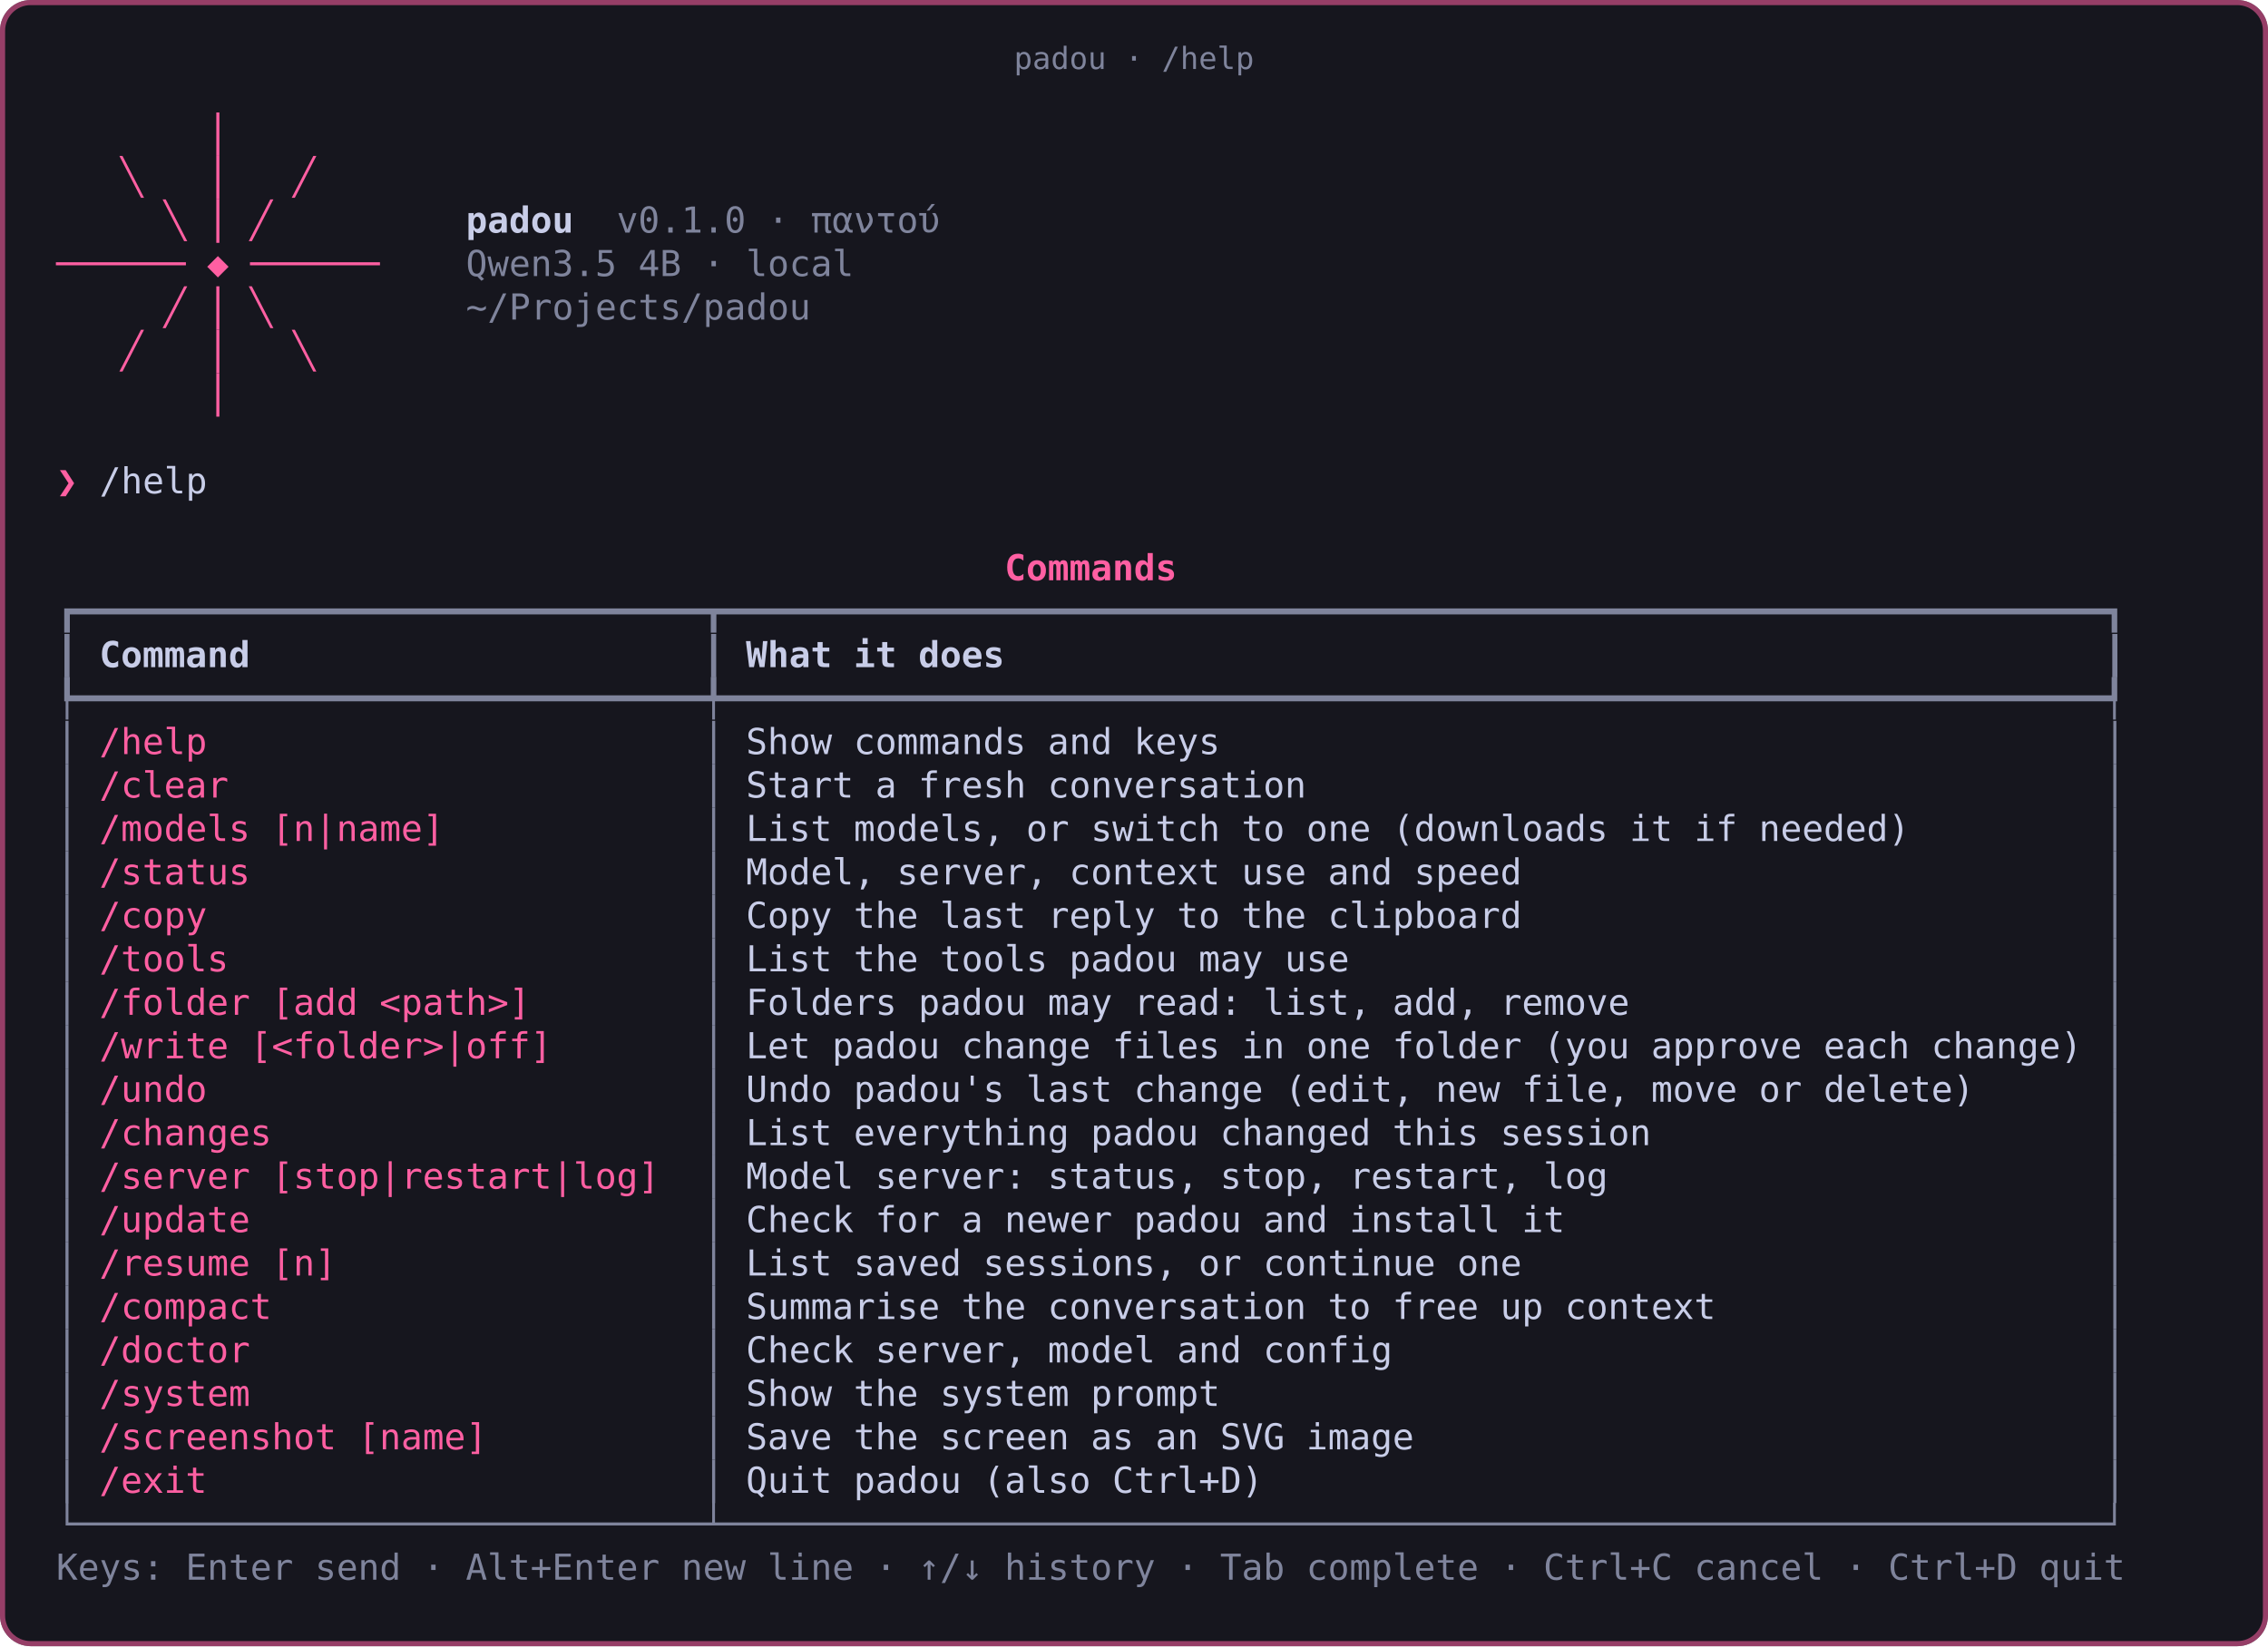
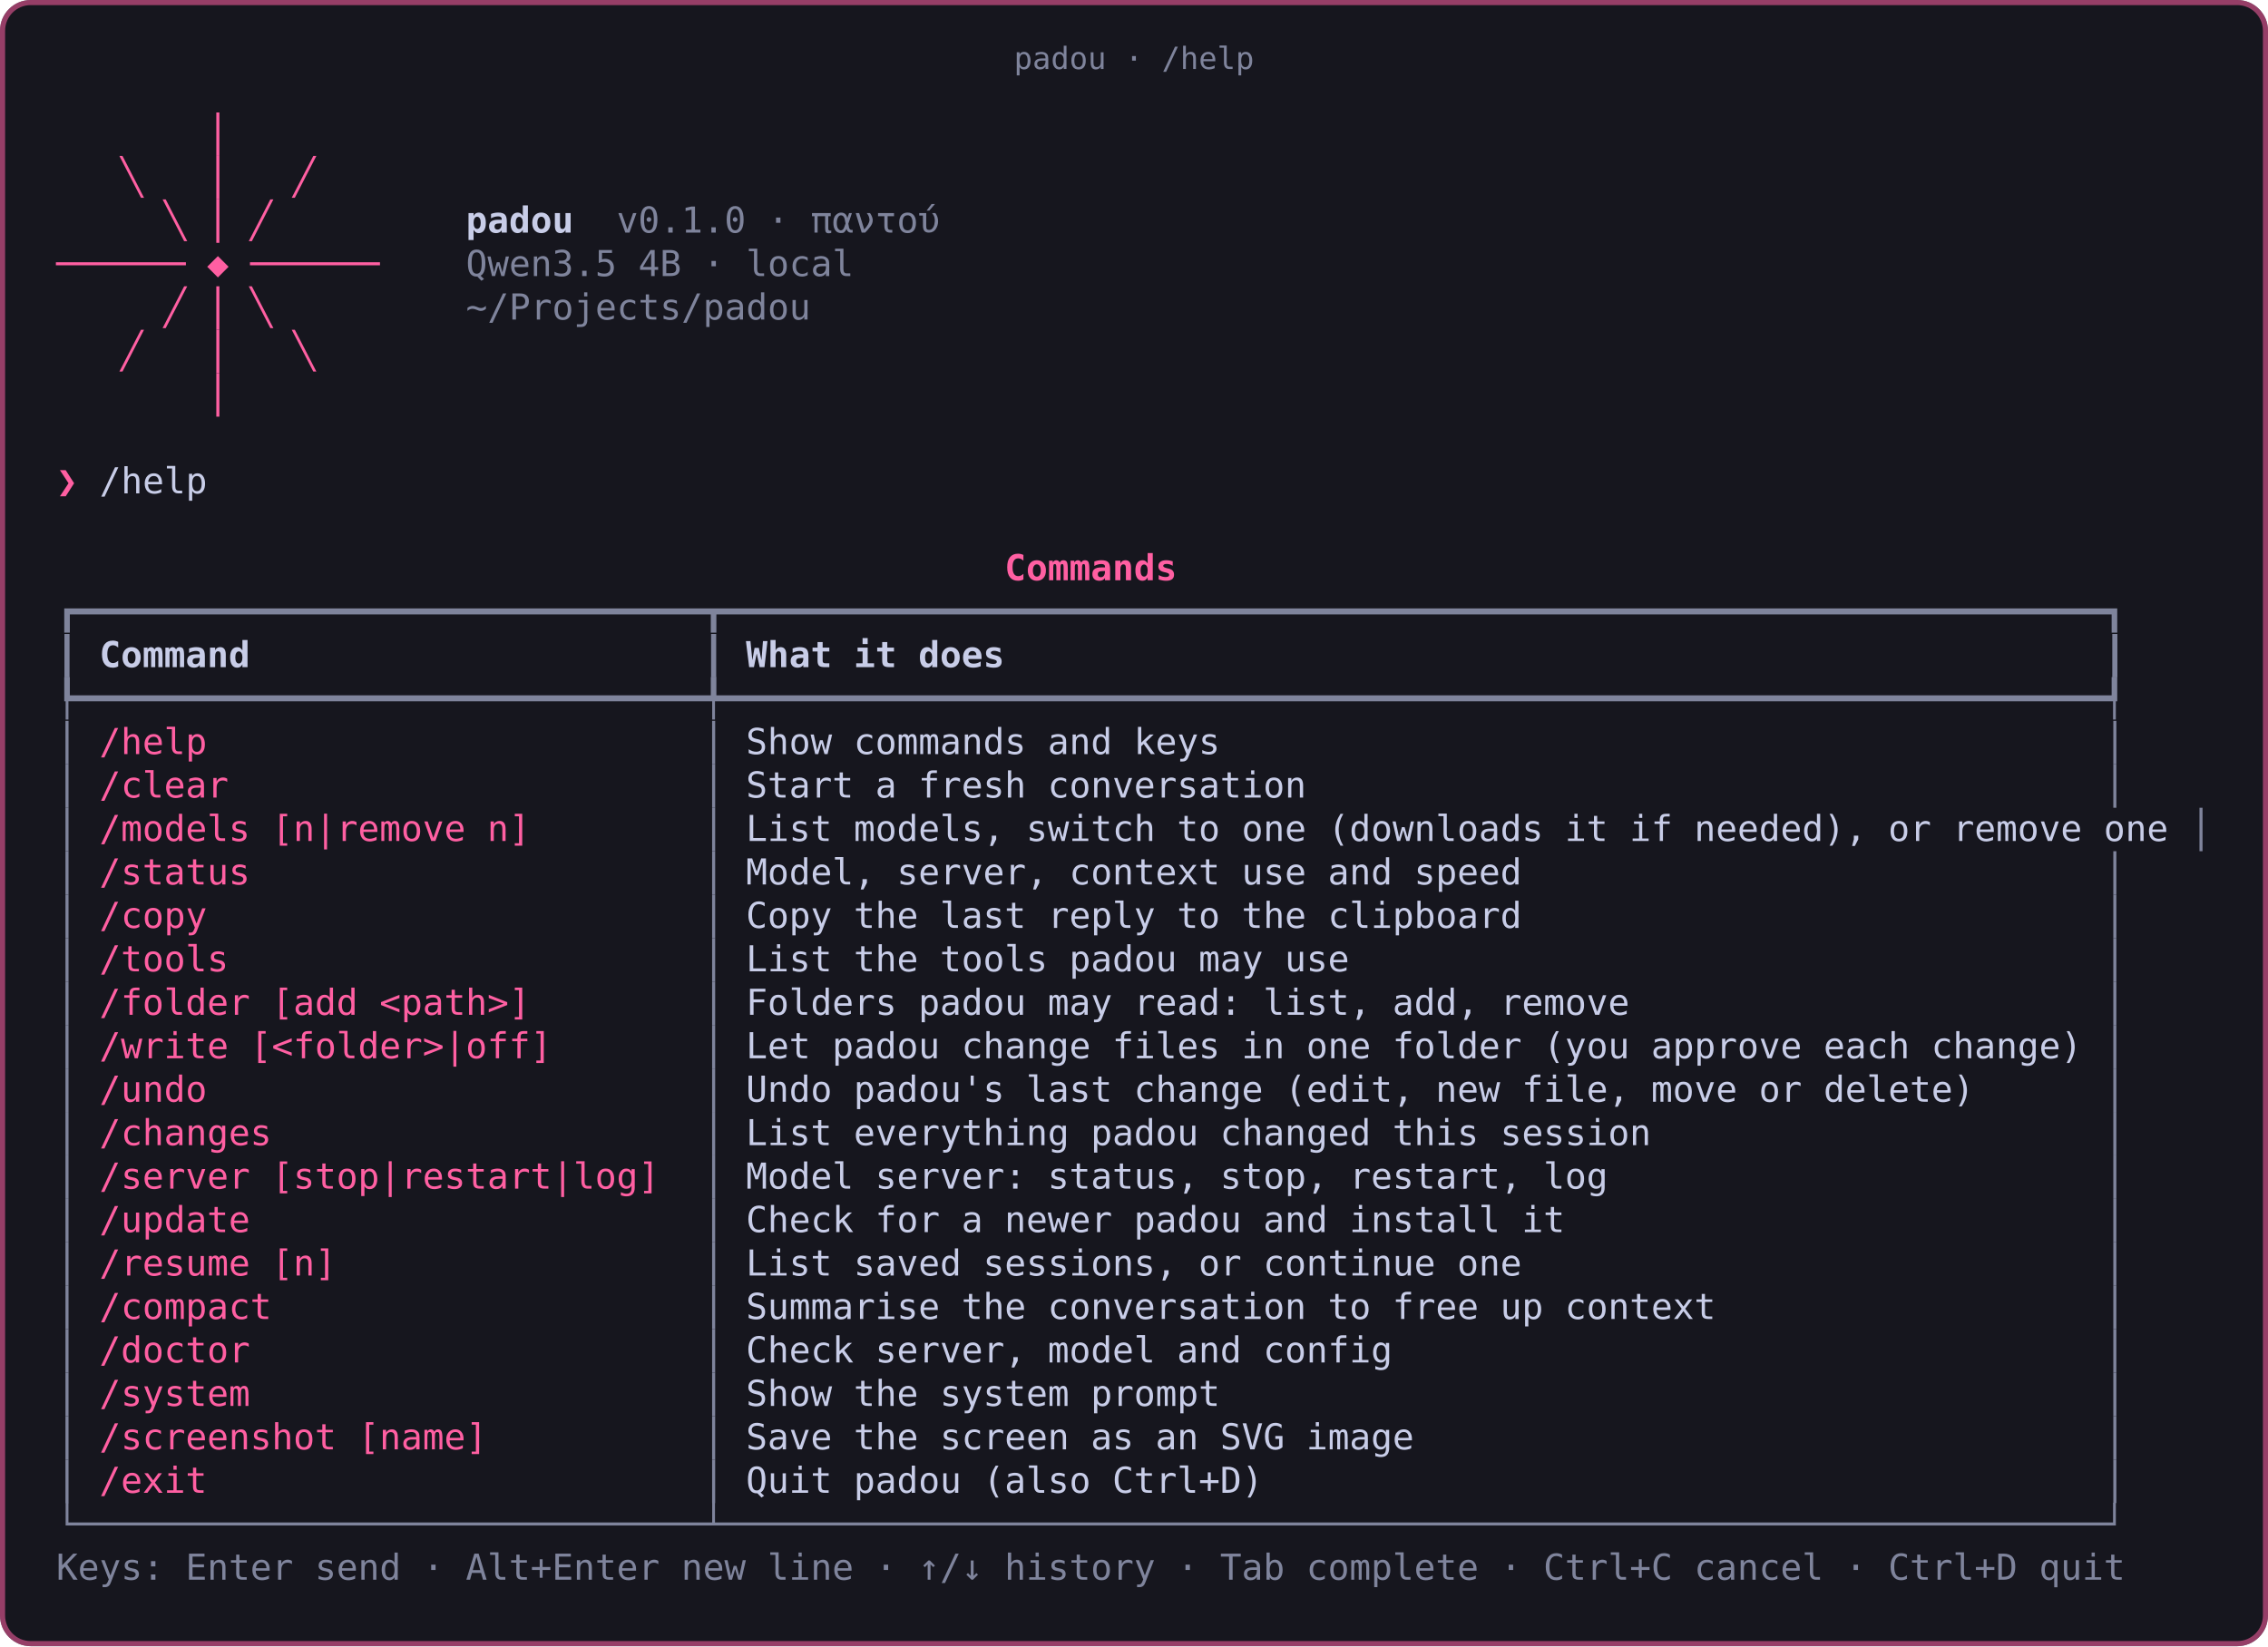
<svg xmlns="http://www.w3.org/2000/svg" width="887" height="644" viewBox="0 0 887 644">
  <rect width="887" height="644" rx="12" fill="#16161e" />
  <rect x="1" y="1" width="885" height="642" rx="11" fill="none" stroke="#ff5fa2" stroke-opacity="0.55" stroke-width="2" />
  <text x="443.5" y="27" fill="#7f849c" font-family="'JetBrains Mono','JetBrainsMono Nerd Font','DejaVu Sans Mono',monospace" font-size="12" text-anchor="middle">padou · /help</text>
  <g font-family="'JetBrains Mono','JetBrainsMono Nerd Font','DejaVu Sans Mono',monospace" font-size="14" xml:space="preserve">
    <rect x="84.6" y="44" width="1.2" height="17" fill="#ff5fa2" />
    <text x="47.3" y="74" fill="#ff5fa2" font-weight="700" textLength="8.4" lengthAdjust="spacingAndGlyphs">╲</text>
    <rect x="84.6" y="61" width="1.2" height="17" fill="#ff5fa2" />
    <text x="114.7" y="74" fill="#ff5fa2" font-weight="700" textLength="8.4" lengthAdjust="spacingAndGlyphs">╱</text>
    <text x="64.2" y="91" fill="#ff5fa2" font-weight="700" textLength="8.4" lengthAdjust="spacingAndGlyphs">╲</text>
    <rect x="84.6" y="78" width="1.2" height="17" fill="#ff5fa2" />
    <text x="97.9" y="91" fill="#ff5fa2" font-weight="700" textLength="8.4" lengthAdjust="spacingAndGlyphs">╱</text>
    <text x="182.2" y="91" fill="#c8cde8" font-weight="700" textLength="42.1" lengthAdjust="spacingAndGlyphs">padou</text>
    <text x="224.3" y="91" fill="#7f849c" textLength="143.3" lengthAdjust="spacingAndGlyphs">  v0.1.0 · παντού</text>
    <text x="22.0" y="108" fill="#ff5fa2" font-weight="700" textLength="50.6" lengthAdjust="spacingAndGlyphs">──────</text>
    <text x="81.0" y="108" fill="#ff5fa2" font-weight="700" textLength="8.4" lengthAdjust="spacingAndGlyphs">◆</text>
    <text x="97.9" y="108" fill="#ff5fa2" font-weight="700" textLength="50.6" lengthAdjust="spacingAndGlyphs">──────</text>
    <text x="182.2" y="108" fill="#7f849c" textLength="151.7" lengthAdjust="spacingAndGlyphs">Qwen3.5 4B · local</text>
    <text x="64.2" y="125" fill="#ff5fa2" font-weight="700" textLength="8.4" lengthAdjust="spacingAndGlyphs">╱</text>
    <rect x="84.6" y="112" width="1.2" height="17" fill="#ff5fa2" />
    <text x="97.9" y="125" fill="#ff5fa2" font-weight="700" textLength="8.4" lengthAdjust="spacingAndGlyphs">╲</text>
    <text x="182.2" y="125" fill="#7f849c" textLength="134.9" lengthAdjust="spacingAndGlyphs">~/Projects/padou</text>
    <text x="47.3" y="142" fill="#ff5fa2" font-weight="700" textLength="8.4" lengthAdjust="spacingAndGlyphs">╱</text>
    <rect x="84.6" y="129" width="1.2" height="17" fill="#ff5fa2" />
    <text x="114.7" y="142" fill="#ff5fa2" font-weight="700" textLength="8.4" lengthAdjust="spacingAndGlyphs">╲</text>
    <rect x="84.6" y="146" width="1.2" height="17" fill="#ff5fa2" />
    <text x="22.0" y="193" fill="#ff5fa2" font-weight="700" textLength="16.9" lengthAdjust="spacingAndGlyphs">❯ </text>
    <text x="38.9" y="193" fill="#c8cde8" textLength="42.1" lengthAdjust="spacingAndGlyphs">/help</text>
    <text x="22.0" y="227" fill="#ff5fa2" font-weight="700" textLength="809.3" lengthAdjust="spacingAndGlyphs">                                            Commands                                            </text>
    <text x="22.0" y="244" fill="#7f849c" textLength="809.3" lengthAdjust="spacingAndGlyphs">┏━━━━━━━━━━━━━━━━━━━━━━━━━━━━━┳━━━━━━━━━━━━━━━━━━━━━━━━━━━━━━━━━━━━━━━━━━━━━━━━━━━━━━━━━━━━━━━━┓</text>
    <rect x="25.2" y="248" width="2" height="17" fill="#7f849c" />
    <text x="30.4" y="261" fill="#c8cde8" font-weight="700" textLength="244.5" lengthAdjust="spacingAndGlyphs"> Command                     </text>
    <rect x="278.1" y="248" width="2" height="17" fill="#7f849c" />
    <text x="283.3" y="261" fill="#c8cde8" font-weight="700" textLength="539.5" lengthAdjust="spacingAndGlyphs"> What it does                                                   </text>
    <rect x="826.1" y="248" width="2" height="17" fill="#7f849c" />
    <text x="22.0" y="278" fill="#7f849c" textLength="809.3" lengthAdjust="spacingAndGlyphs">┡━━━━━━━━━━━━━━━━━━━━━━━━━━━━━╇━━━━━━━━━━━━━━━━━━━━━━━━━━━━━━━━━━━━━━━━━━━━━━━━━━━━━━━━━━━━━━━━┩</text>
    <rect x="25.6" y="282" width="1.2" height="17" fill="#7f849c" />
    <text x="30.4" y="295" fill="#ff5fa2" textLength="244.5" lengthAdjust="spacingAndGlyphs"> /help                       </text>
    <rect x="278.5" y="282" width="1.2" height="17" fill="#7f849c" />
    <text x="283.3" y="295" fill="#c8cde8" textLength="539.5" lengthAdjust="spacingAndGlyphs"> Show commands and keys                                         </text>
    <rect x="826.5" y="282" width="1.2" height="17" fill="#7f849c" />
    <rect x="25.6" y="299" width="1.2" height="17" fill="#7f849c" />
    <text x="30.4" y="312" fill="#ff5fa2" textLength="244.5" lengthAdjust="spacingAndGlyphs"> /clear                      </text>
    <rect x="278.5" y="299" width="1.2" height="17" fill="#7f849c" />
    <text x="283.3" y="312" fill="#c8cde8" textLength="539.5" lengthAdjust="spacingAndGlyphs"> Start a fresh conversation                                     </text>
    <rect x="826.5" y="299" width="1.2" height="17" fill="#7f849c" />
    <rect x="25.6" y="316" width="1.2" height="17" fill="#7f849c" />
-     <text x="30.4" y="329" fill="#ff5fa2" textLength="244.5" lengthAdjust="spacingAndGlyphs"> /models [n|name]            </text>
+     <text x="30.4" y="329" fill="#ff5fa2" textLength="244.5" lengthAdjust="spacingAndGlyphs"> /models [n|remove n]        </text>
    <rect x="278.5" y="316" width="1.2" height="17" fill="#7f849c" />
-     <text x="283.3" y="329" fill="#c8cde8" textLength="539.5" lengthAdjust="spacingAndGlyphs"> List models, or switch to one (downloads it if needed)         </text>
-     <rect x="826.5" y="316" width="1.2" height="17" fill="#7f849c" />
+     <text x="283.3" y="329" fill="#c8cde8" textLength="573.2" lengthAdjust="spacingAndGlyphs"> List models, switch to one (downloads it if needed), or remove one </text>
+     <rect x="860.2" y="316" width="1.2" height="17" fill="#7f849c" />
    <rect x="25.6" y="333" width="1.2" height="17" fill="#7f849c" />
    <text x="30.4" y="346" fill="#ff5fa2" textLength="244.5" lengthAdjust="spacingAndGlyphs"> /status                     </text>
    <rect x="278.5" y="333" width="1.2" height="17" fill="#7f849c" />
    <text x="283.3" y="346" fill="#c8cde8" textLength="539.5" lengthAdjust="spacingAndGlyphs"> Model, server, context use and speed                           </text>
    <rect x="826.5" y="333" width="1.2" height="17" fill="#7f849c" />
    <rect x="25.6" y="350" width="1.2" height="17" fill="#7f849c" />
    <text x="30.4" y="363" fill="#ff5fa2" textLength="244.5" lengthAdjust="spacingAndGlyphs"> /copy                       </text>
    <rect x="278.5" y="350" width="1.2" height="17" fill="#7f849c" />
    <text x="283.3" y="363" fill="#c8cde8" textLength="539.5" lengthAdjust="spacingAndGlyphs"> Copy the last reply to the clipboard                           </text>
    <rect x="826.5" y="350" width="1.2" height="17" fill="#7f849c" />
    <rect x="25.6" y="367" width="1.2" height="17" fill="#7f849c" />
    <text x="30.4" y="380" fill="#ff5fa2" textLength="244.5" lengthAdjust="spacingAndGlyphs"> /tools                      </text>
    <rect x="278.5" y="367" width="1.2" height="17" fill="#7f849c" />
    <text x="283.3" y="380" fill="#c8cde8" textLength="539.5" lengthAdjust="spacingAndGlyphs"> List the tools padou may use                                   </text>
    <rect x="826.5" y="367" width="1.2" height="17" fill="#7f849c" />
    <rect x="25.6" y="384" width="1.2" height="17" fill="#7f849c" />
    <text x="30.4" y="397" fill="#ff5fa2" textLength="244.5" lengthAdjust="spacingAndGlyphs"> /folder [add &lt;path&gt;]        </text>
    <rect x="278.5" y="384" width="1.2" height="17" fill="#7f849c" />
    <text x="283.3" y="397" fill="#c8cde8" textLength="539.5" lengthAdjust="spacingAndGlyphs"> Folders padou may read: list, add, remove                      </text>
    <rect x="826.5" y="384" width="1.2" height="17" fill="#7f849c" />
    <rect x="25.6" y="401" width="1.2" height="17" fill="#7f849c" />
    <text x="30.4" y="414" fill="#ff5fa2" textLength="244.5" lengthAdjust="spacingAndGlyphs"> /write [&lt;folder&gt;|off]       </text>
    <rect x="278.5" y="401" width="1.2" height="17" fill="#7f849c" />
    <text x="283.3" y="414" fill="#c8cde8" textLength="539.5" lengthAdjust="spacingAndGlyphs"> Let padou change files in one folder (you approve each change) </text>
    <rect x="826.5" y="401" width="1.2" height="17" fill="#7f849c" />
    <rect x="25.6" y="418" width="1.2" height="17" fill="#7f849c" />
    <text x="30.4" y="431" fill="#ff5fa2" textLength="244.5" lengthAdjust="spacingAndGlyphs"> /undo                       </text>
    <rect x="278.5" y="418" width="1.2" height="17" fill="#7f849c" />
    <text x="283.3" y="431" fill="#c8cde8" textLength="539.5" lengthAdjust="spacingAndGlyphs"> Undo padou's last change (edit, new file, move or delete)      </text>
    <rect x="826.5" y="418" width="1.2" height="17" fill="#7f849c" />
    <rect x="25.6" y="435" width="1.2" height="17" fill="#7f849c" />
    <text x="30.4" y="448" fill="#ff5fa2" textLength="244.5" lengthAdjust="spacingAndGlyphs"> /changes                    </text>
    <rect x="278.5" y="435" width="1.2" height="17" fill="#7f849c" />
    <text x="283.3" y="448" fill="#c8cde8" textLength="539.5" lengthAdjust="spacingAndGlyphs"> List everything padou changed this session                     </text>
    <rect x="826.5" y="435" width="1.2" height="17" fill="#7f849c" />
    <rect x="25.6" y="452" width="1.2" height="17" fill="#7f849c" />
    <text x="30.4" y="465" fill="#ff5fa2" textLength="244.5" lengthAdjust="spacingAndGlyphs"> /server [stop|restart|log]  </text>
    <rect x="278.5" y="452" width="1.2" height="17" fill="#7f849c" />
    <text x="283.3" y="465" fill="#c8cde8" textLength="539.5" lengthAdjust="spacingAndGlyphs"> Model server: status, stop, restart, log                       </text>
    <rect x="826.5" y="452" width="1.2" height="17" fill="#7f849c" />
    <rect x="25.6" y="469" width="1.2" height="17" fill="#7f849c" />
    <text x="30.4" y="482" fill="#ff5fa2" textLength="244.5" lengthAdjust="spacingAndGlyphs"> /update                     </text>
    <rect x="278.5" y="469" width="1.2" height="17" fill="#7f849c" />
    <text x="283.3" y="482" fill="#c8cde8" textLength="539.5" lengthAdjust="spacingAndGlyphs"> Check for a newer padou and install it                         </text>
    <rect x="826.5" y="469" width="1.2" height="17" fill="#7f849c" />
    <rect x="25.6" y="486" width="1.2" height="17" fill="#7f849c" />
    <text x="30.4" y="499" fill="#ff5fa2" textLength="244.5" lengthAdjust="spacingAndGlyphs"> /resume [n]                 </text>
    <rect x="278.5" y="486" width="1.2" height="17" fill="#7f849c" />
    <text x="283.3" y="499" fill="#c8cde8" textLength="539.5" lengthAdjust="spacingAndGlyphs"> List saved sessions, or continue one                           </text>
    <rect x="826.5" y="486" width="1.2" height="17" fill="#7f849c" />
    <rect x="25.6" y="503" width="1.2" height="17" fill="#7f849c" />
    <text x="30.4" y="516" fill="#ff5fa2" textLength="244.5" lengthAdjust="spacingAndGlyphs"> /compact                    </text>
    <rect x="278.5" y="503" width="1.2" height="17" fill="#7f849c" />
    <text x="283.3" y="516" fill="#c8cde8" textLength="539.5" lengthAdjust="spacingAndGlyphs"> Summarise the conversation to free up context                  </text>
    <rect x="826.5" y="503" width="1.2" height="17" fill="#7f849c" />
    <rect x="25.6" y="520" width="1.2" height="17" fill="#7f849c" />
    <text x="30.4" y="533" fill="#ff5fa2" textLength="244.5" lengthAdjust="spacingAndGlyphs"> /doctor                     </text>
    <rect x="278.5" y="520" width="1.2" height="17" fill="#7f849c" />
    <text x="283.3" y="533" fill="#c8cde8" textLength="539.5" lengthAdjust="spacingAndGlyphs"> Check server, model and config                                 </text>
    <rect x="826.5" y="520" width="1.2" height="17" fill="#7f849c" />
    <rect x="25.6" y="537" width="1.2" height="17" fill="#7f849c" />
    <text x="30.4" y="550" fill="#ff5fa2" textLength="244.5" lengthAdjust="spacingAndGlyphs"> /system                     </text>
    <rect x="278.5" y="537" width="1.2" height="17" fill="#7f849c" />
    <text x="283.3" y="550" fill="#c8cde8" textLength="539.5" lengthAdjust="spacingAndGlyphs"> Show the system prompt                                         </text>
    <rect x="826.5" y="537" width="1.2" height="17" fill="#7f849c" />
    <rect x="25.6" y="554" width="1.2" height="17" fill="#7f849c" />
    <text x="30.4" y="567" fill="#ff5fa2" textLength="244.5" lengthAdjust="spacingAndGlyphs"> /screenshot [name]          </text>
    <rect x="278.5" y="554" width="1.2" height="17" fill="#7f849c" />
    <text x="283.3" y="567" fill="#c8cde8" textLength="539.5" lengthAdjust="spacingAndGlyphs"> Save the screen as an SVG image                                </text>
    <rect x="826.5" y="554" width="1.2" height="17" fill="#7f849c" />
    <rect x="25.6" y="571" width="1.2" height="17" fill="#7f849c" />
    <text x="30.4" y="584" fill="#ff5fa2" textLength="244.5" lengthAdjust="spacingAndGlyphs"> /exit                       </text>
    <rect x="278.5" y="571" width="1.2" height="17" fill="#7f849c" />
    <text x="283.3" y="584" fill="#c8cde8" textLength="539.5" lengthAdjust="spacingAndGlyphs"> Quit padou (also Ctrl+D)                                       </text>
    <rect x="826.5" y="571" width="1.2" height="17" fill="#7f849c" />
    <text x="22.0" y="601" fill="#7f849c" textLength="809.3" lengthAdjust="spacingAndGlyphs">└─────────────────────────────┴────────────────────────────────────────────────────────────────┘</text>
    <text x="22.0" y="618" fill="#7f849c" textLength="809.3" lengthAdjust="spacingAndGlyphs">Keys: Enter send · Alt+Enter new line · ↑/↓ history · Tab complete · Ctrl+C cancel · Ctrl+D quit</text>
  </g>
</svg>
